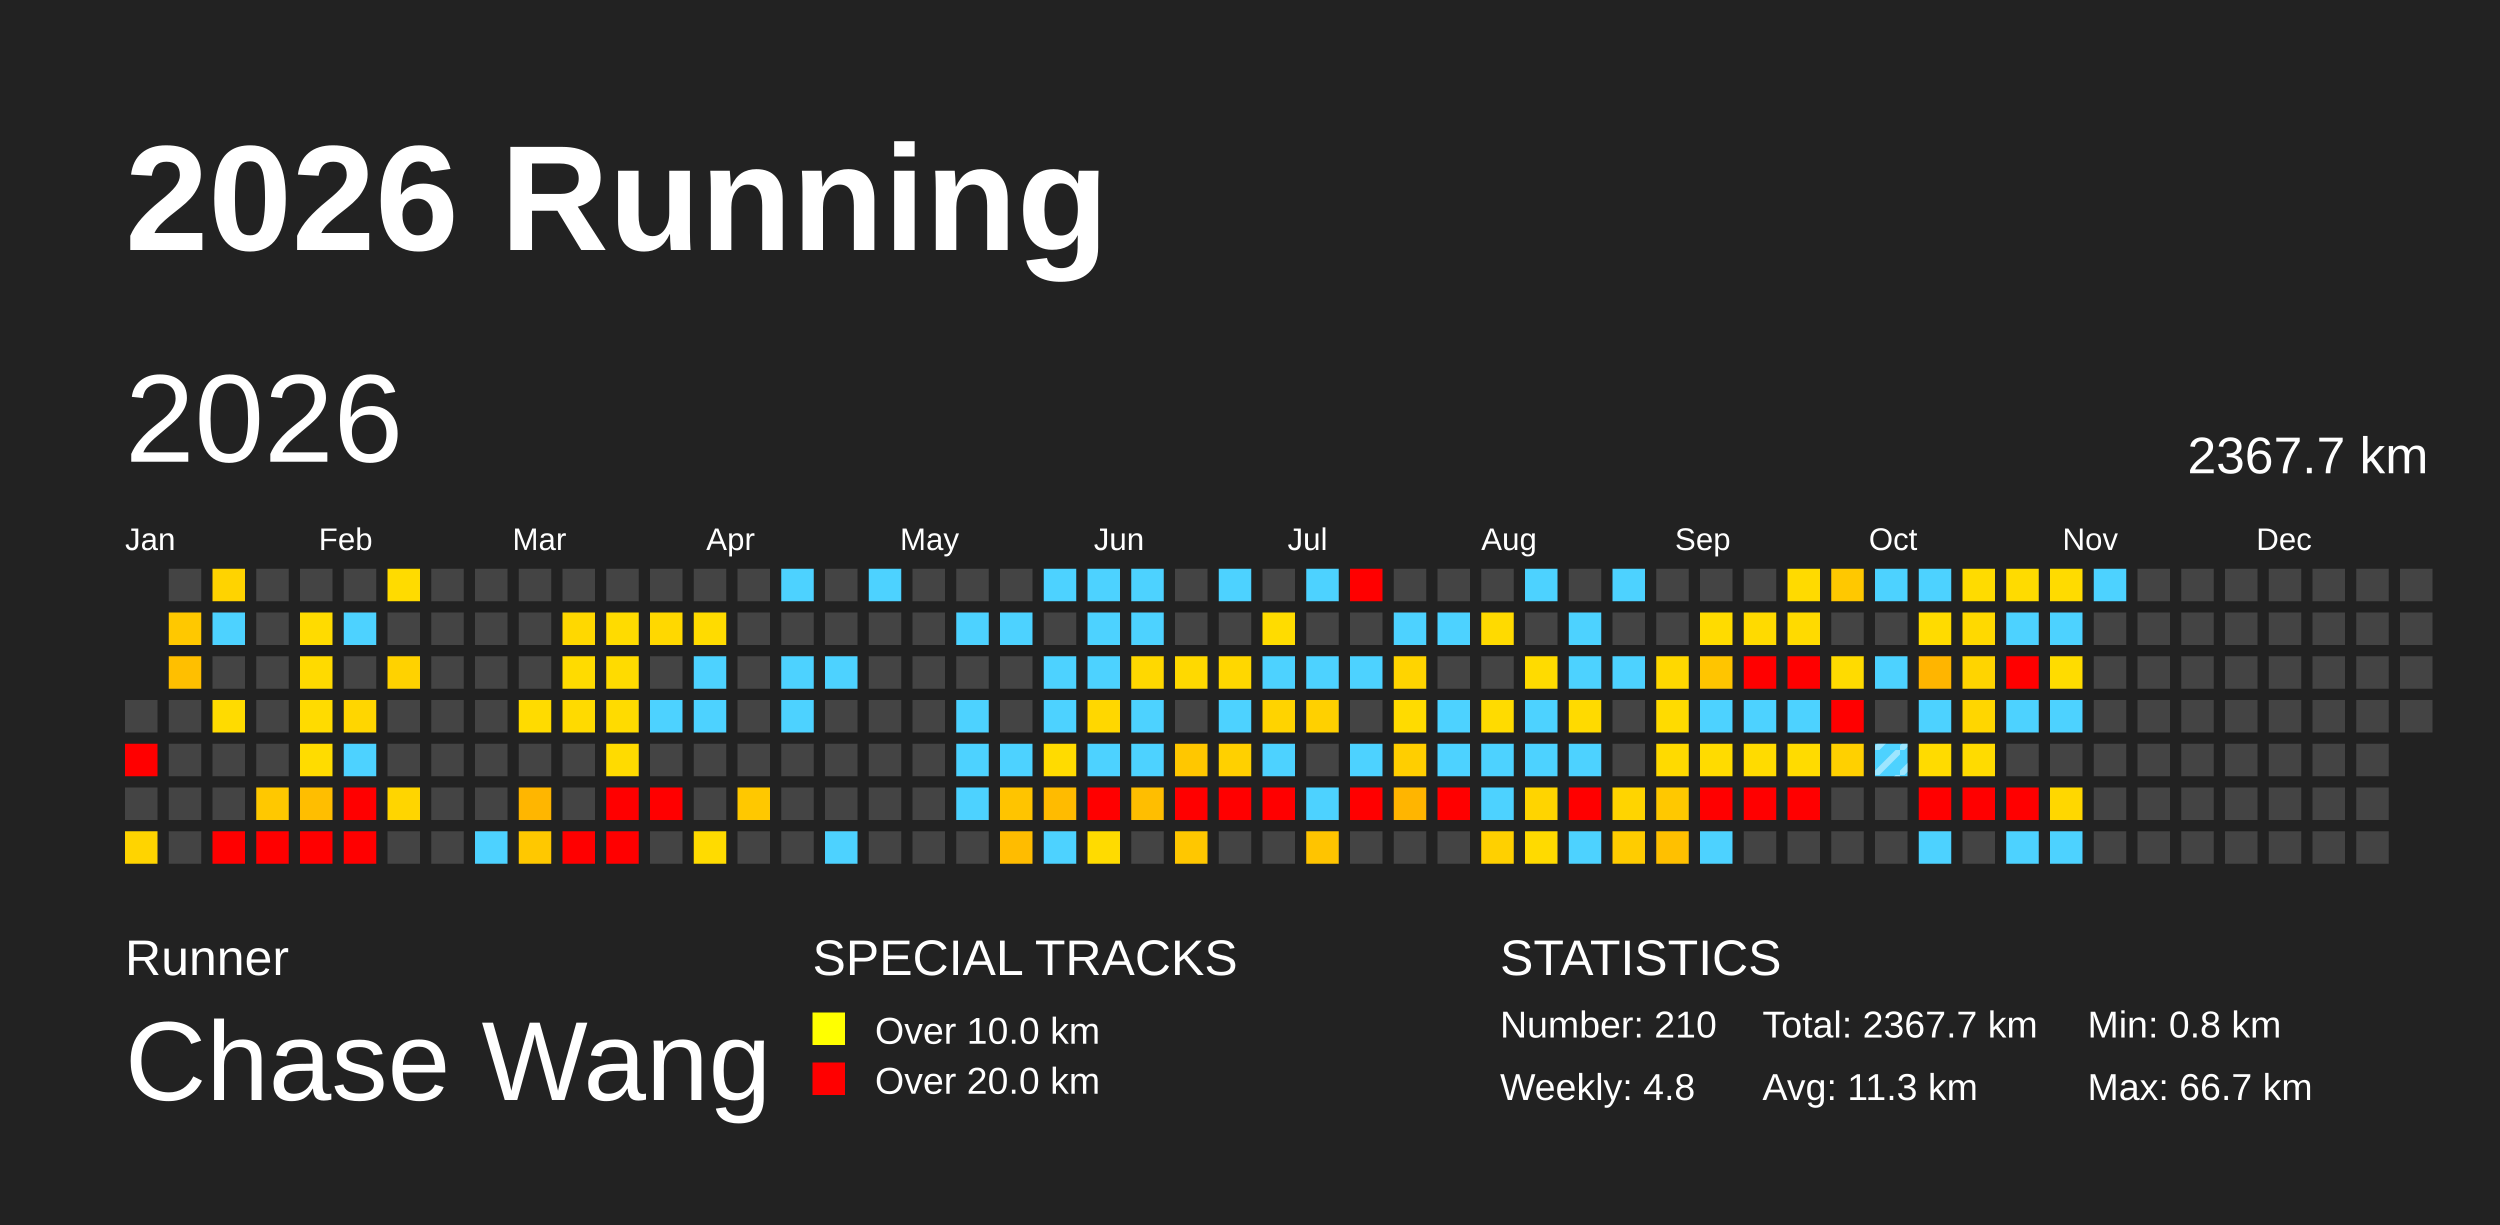
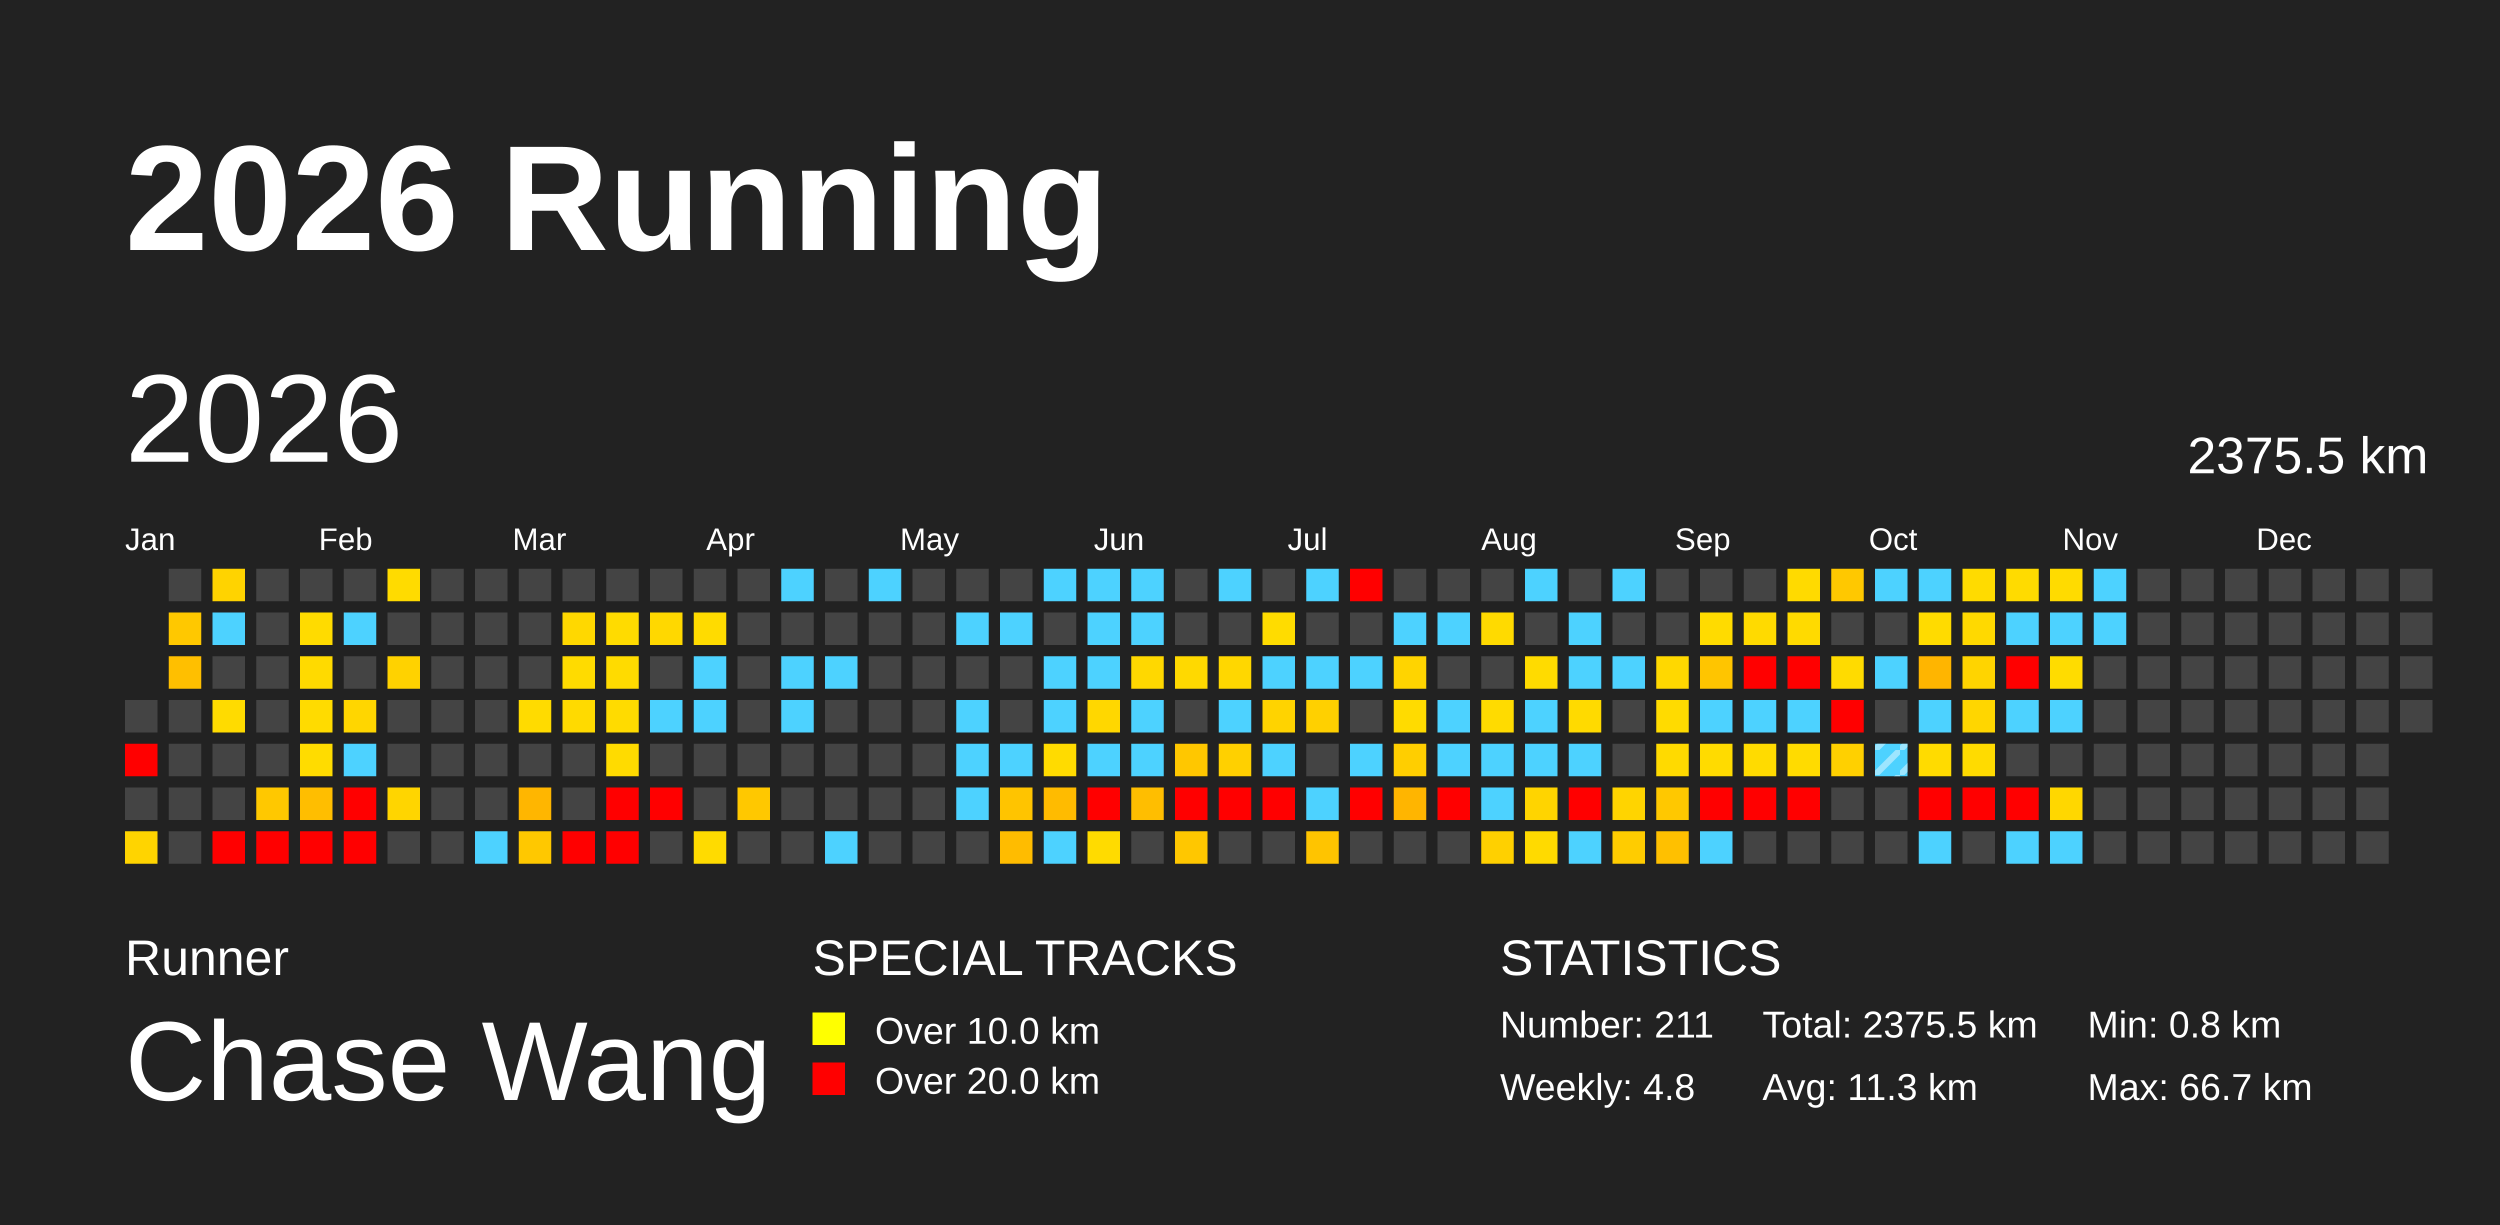
<svg xmlns="http://www.w3.org/2000/svg" baseProfile="full" height="98mm" version="1.1" viewBox="0,0,200,98" width="200mm">
  <defs>
    <pattern height="2" id="indoor-stripe" patternUnits="userSpaceOnUse" width="2">
      <line stroke="white" stroke-opacity="0.45" stroke-width="0.5" x1="0" x2="2" y1="2" y2="0" />
    </pattern>
  </defs>
  <rect fill="#222222" height="98" width="200" x="0" y="0" />
  <text fill="#FFFFFF" style="font-size:12px; font-family:Arial; font-weight:bold;" x="10" y="20">2026 Running</text>
  <text fill="#FFFFFF" style="font-size:4px; font-family:Arial" x="10" y="78">Runner</text>
  <text fill="#FFFFFF" style="font-size:9px; font-family:Arial" x="10" y="88">Chase Wang</text>
  <text fill="#FFFFFF" style="font-size:4px; font-family:Arial" x="65" y="78">SPECIAL TRACKS</text>
  <rect fill="yellow" height="2.6" width="2.6" x="65" y="81" />
  <text fill="#FFFFFF" style="font-size:3px; font-family:Arial" x="70" y="83.5">Over 10.0 km</text>
  <rect fill="red" height="2.6" width="2.6" x="65" y="85" />
  <text fill="#FFFFFF" style="font-size:3px; font-family:Arial" x="70" y="87.5">Over 20.0 km</text>
  <text fill="#FFFFFF" style="font-size:4px; font-family:Arial" x="120" y="78">STATISTICS</text>
-   <text fill="#FFFFFF" style="font-size:3px; font-family:Arial" x="120" y="83">Number: 210</text>
+   <text fill="#FFFFFF" style="font-size:3px; font-family:Arial" x="120" y="83">Number: 211</text>
  <text fill="#FFFFFF" style="font-size:3px; font-family:Arial" x="120" y="88">Weekly: 4.8</text>
-   <text fill="#FFFFFF" style="font-size:3px; font-family:Arial" x="141" y="83">Total: 2367.7 km</text>
+   <text fill="#FFFFFF" style="font-size:3px; font-family:Arial" x="141" y="83">Total: 2375.5 km</text>
  <text fill="#FFFFFF" style="font-size:3px; font-family:Arial" x="141" y="88">Avg: 11.3 km</text>
  <text fill="#FFFFFF" style="font-size:3px; font-family:Arial" x="167" y="83">Min: 0.8 km</text>
  <text fill="#FFFFFF" style="font-size:3px; font-family:Arial" x="167" y="88">Max: 66.7 km</text>
  <text dominant-baseline="hanging" fill="#FFFFFF" style="font-size:10.0px; font-family:Arial;" x="10" y="30">2026</text>
-   <text dominant-baseline="hanging" fill="#FFFFFF" style="font-size:4.125px; font-family:Arial;" x="175" y="35">2367.7 km</text>
+   <text dominant-baseline="hanging" fill="#FFFFFF" style="font-size:4.125px; font-family:Arial;" x="175" y="35">2375.5 km</text>
  <text fill="#FFFFFF" style="font-size:2.5px; font-family:Arial" x="10.0" y="44">Jan</text>
  <text fill="#FFFFFF" style="font-size:2.5px; font-family:Arial" x="25.5" y="44">Feb</text>
  <text fill="#FFFFFF" style="font-size:2.5px; font-family:Arial" x="41.0" y="44">Mar</text>
  <text fill="#FFFFFF" style="font-size:2.5px; font-family:Arial" x="56.5" y="44">Apr</text>
  <text fill="#FFFFFF" style="font-size:2.5px; font-family:Arial" x="72.0" y="44">May</text>
  <text fill="#FFFFFF" style="font-size:2.5px; font-family:Arial" x="87.5" y="44">Jun</text>
  <text fill="#FFFFFF" style="font-size:2.5px; font-family:Arial" x="103.0" y="44">Jul</text>
  <text fill="#FFFFFF" style="font-size:2.5px; font-family:Arial" x="118.5" y="44">Aug</text>
  <text fill="#FFFFFF" style="font-size:2.5px; font-family:Arial" x="134.0" y="44">Sep</text>
  <text fill="#FFFFFF" style="font-size:2.5px; font-family:Arial" x="149.5" y="44">Oct</text>
  <text fill="#FFFFFF" style="font-size:2.5px; font-family:Arial" x="165.0" y="44">Nov</text>
  <text fill="#FFFFFF" style="font-size:2.5px; font-family:Arial" x="180.5" y="44">Dec</text>
  <rect fill="#444444" height="2.6" width="2.6" x="10.0" y="56.0" />
  <rect fill="red" height="2.6" width="2.6" x="10.0" y="59.5" />
  <rect fill="#444444" height="2.6" width="2.6" x="10.0" y="63.0" />
  <rect fill="#ffd400" height="2.6" width="2.6" x="10.0" y="66.5" />
  <rect fill="#444444" height="2.6" width="2.6" x="13.5" y="45.5" />
  <rect fill="#ffc800" height="2.6" width="2.6" x="13.5" y="49.0" />
  <rect fill="#ffbf00" height="2.6" width="2.6" x="13.5" y="52.5" />
  <rect fill="#444444" height="2.6" width="2.6" x="13.5" y="56.0" />
  <rect fill="#444444" height="2.6" width="2.6" x="13.5" y="59.5" />
  <rect fill="#444444" height="2.6" width="2.6" x="13.5" y="63.0" />
  <rect fill="#444444" height="2.6" width="2.6" x="13.5" y="66.5" />
  <rect fill="#ffd300" height="2.6" width="2.6" x="17.0" y="45.5" />
  <rect fill="#4dd2ff" height="2.6" width="2.6" x="17.0" y="49.0" />
  <rect fill="#444444" height="2.6" width="2.6" x="17.0" y="52.5" />
  <rect fill="#ffdb00" height="2.6" width="2.6" x="17.0" y="56.0" />
  <rect fill="#444444" height="2.6" width="2.6" x="17.0" y="59.5" />
  <rect fill="#444444" height="2.6" width="2.6" x="17.0" y="63.0" />
  <rect fill="red" height="2.6" width="2.6" x="17.0" y="66.5" />
  <rect fill="#444444" height="2.6" width="2.6" x="20.5" y="45.5" />
  <rect fill="#444444" height="2.6" width="2.6" x="20.5" y="49.0" />
  <rect fill="#444444" height="2.6" width="2.6" x="20.5" y="52.5" />
  <rect fill="#444444" height="2.6" width="2.6" x="20.5" y="56.0" />
  <rect fill="#444444" height="2.6" width="2.6" x="20.5" y="59.5" />
  <rect fill="#ffc800" height="2.6" width="2.6" x="20.5" y="63.0" />
  <rect fill="red" height="2.6" width="2.6" x="20.5" y="66.5" />
  <rect fill="#444444" height="2.6" width="2.6" x="24.0" y="45.5" />
  <rect fill="#ffdb00" height="2.6" width="2.6" x="24.0" y="49.0" />
  <rect fill="#ffda00" height="2.6" width="2.6" x="24.0" y="52.5" />
  <rect fill="#ffdb00" height="2.6" width="2.6" x="24.0" y="56.0" />
  <rect fill="#ffdc00" height="2.6" width="2.6" x="24.0" y="59.5" />
  <rect fill="#ffbe00" height="2.6" width="2.6" x="24.0" y="63.0" />
  <rect fill="red" height="2.6" width="2.6" x="24.0" y="66.5" />
  <rect fill="#444444" height="2.6" width="2.6" x="27.5" y="45.5" />
  <rect fill="#4dd2ff" height="2.6" width="2.6" x="27.5" y="49.0" />
  <rect fill="#444444" height="2.6" width="2.6" x="27.5" y="52.5" />
  <rect fill="#ffd600" height="2.6" width="2.6" x="27.5" y="56.0" />
  <rect fill="#4dd2ff" height="2.6" width="2.6" x="27.5" y="59.5" />
  <rect fill="red" height="2.6" width="2.6" x="27.5" y="63.0" />
  <rect fill="red" height="2.6" width="2.6" x="27.5" y="66.5" />
  <rect fill="#ffdb00" height="2.6" width="2.6" x="31.0" y="45.5" />
  <rect fill="#444444" height="2.6" width="2.6" x="31.0" y="49.0" />
  <rect fill="#ffd200" height="2.6" width="2.6" x="31.0" y="52.5" />
  <rect fill="#444444" height="2.6" width="2.6" x="31.0" y="56.0" />
  <rect fill="#444444" height="2.6" width="2.6" x="31.0" y="59.5" />
  <rect fill="#ffd500" height="2.6" width="2.6" x="31.0" y="63.0" />
  <rect fill="#444444" height="2.6" width="2.6" x="31.0" y="66.5" />
  <rect fill="#444444" height="2.6" width="2.6" x="34.5" y="45.5" />
  <rect fill="#444444" height="2.6" width="2.6" x="34.5" y="49.0" />
  <rect fill="#444444" height="2.6" width="2.6" x="34.5" y="52.5" />
  <rect fill="#444444" height="2.6" width="2.6" x="34.5" y="56.0" />
  <rect fill="#444444" height="2.6" width="2.6" x="34.5" y="59.5" />
  <rect fill="#444444" height="2.6" width="2.6" x="34.5" y="63.0" />
  <rect fill="#444444" height="2.6" width="2.6" x="34.5" y="66.5" />
  <rect fill="#444444" height="2.6" width="2.6" x="38.0" y="45.5" />
  <rect fill="#444444" height="2.6" width="2.6" x="38.0" y="49.0" />
  <rect fill="#444444" height="2.6" width="2.6" x="38.0" y="52.5" />
  <rect fill="#444444" height="2.6" width="2.6" x="38.0" y="56.0" />
  <rect fill="#444444" height="2.6" width="2.6" x="38.0" y="59.5" />
  <rect fill="#444444" height="2.6" width="2.6" x="38.0" y="63.0" />
  <rect fill="#4dd2ff" height="2.6" width="2.6" x="38.0" y="66.5" />
  <rect fill="#444444" height="2.6" width="2.6" x="41.5" y="45.5" />
  <rect fill="#444444" height="2.6" width="2.6" x="41.5" y="49.0" />
  <rect fill="#444444" height="2.6" width="2.6" x="41.5" y="52.5" />
  <rect fill="#ffdb00" height="2.6" width="2.6" x="41.5" y="56.0" />
  <rect fill="#444444" height="2.6" width="2.6" x="41.5" y="59.5" />
  <rect fill="#ffb600" height="2.6" width="2.6" x="41.5" y="63.0" />
  <rect fill="#ffc800" height="2.6" width="2.6" x="41.5" y="66.5" />
  <rect fill="#444444" height="2.6" width="2.6" x="45.0" y="45.5" />
  <rect fill="#ffd800" height="2.6" width="2.6" x="45.0" y="49.0" />
  <rect fill="#ffdb00" height="2.6" width="2.6" x="45.0" y="52.5" />
  <rect fill="#ffda00" height="2.6" width="2.6" x="45.0" y="56.0" />
  <rect fill="#444444" height="2.6" width="2.6" x="45.0" y="59.5" />
  <rect fill="#444444" height="2.6" width="2.6" x="45.0" y="63.0" />
  <rect fill="red" height="2.6" width="2.6" x="45.0" y="66.5" />
  <rect fill="#444444" height="2.6" width="2.6" x="48.5" y="45.5" />
  <rect fill="#ffdb00" height="2.6" width="2.6" x="48.5" y="49.0" />
  <rect fill="#ffdb00" height="2.6" width="2.6" x="48.5" y="52.5" />
  <rect fill="#ffdb00" height="2.6" width="2.6" x="48.5" y="56.0" />
  <rect fill="#ffdb00" height="2.6" width="2.6" x="48.5" y="59.5" />
  <rect fill="red" height="2.6" width="2.6" x="48.5" y="63.0" />
  <rect fill="red" height="2.6" width="2.6" x="48.5" y="66.5" />
  <rect fill="#444444" height="2.6" width="2.6" x="52.0" y="45.5" />
  <rect fill="#ffd800" height="2.6" width="2.6" x="52.0" y="49.0" />
  <rect fill="#444444" height="2.6" width="2.6" x="52.0" y="52.5" />
  <rect fill="#4dd2ff" height="2.6" width="2.6" x="52.0" y="56.0" />
  <rect fill="#444444" height="2.6" width="2.6" x="52.0" y="59.5" />
  <rect fill="red" height="2.6" width="2.6" x="52.0" y="63.0" />
  <rect fill="#444444" height="2.6" width="2.6" x="52.0" y="66.5" />
  <rect fill="#444444" height="2.6" width="2.6" x="55.5" y="45.5" />
  <rect fill="#ffdb00" height="2.6" width="2.6" x="55.5" y="49.0" />
  <rect fill="#4dd2ff" height="2.6" width="2.6" x="55.5" y="52.5" />
  <rect fill="#4dd2ff" height="2.6" width="2.6" x="55.5" y="56.0" />
  <rect fill="#444444" height="2.6" width="2.6" x="55.5" y="59.5" />
  <rect fill="#444444" height="2.6" width="2.6" x="55.5" y="63.0" />
  <rect fill="#ffdb00" height="2.6" width="2.6" x="55.5" y="66.5" />
  <rect fill="#444444" height="2.6" width="2.6" x="59.0" y="45.5" />
  <rect fill="#444444" height="2.6" width="2.6" x="59.0" y="49.0" />
  <rect fill="#444444" height="2.6" width="2.6" x="59.0" y="52.5" />
  <rect fill="#444444" height="2.6" width="2.6" x="59.0" y="56.0" />
  <rect fill="#444444" height="2.6" width="2.6" x="59.0" y="59.5" />
  <rect fill="#ffc800" height="2.6" width="2.6" x="59.0" y="63.0" />
  <rect fill="#444444" height="2.6" width="2.6" x="59.0" y="66.5" />
  <rect fill="#4dd2ff" height="2.6" width="2.6" x="62.5" y="45.5" />
  <rect fill="#444444" height="2.6" width="2.6" x="62.5" y="49.0" />
  <rect fill="#4dd2ff" height="2.6" width="2.6" x="62.5" y="52.5" />
  <rect fill="#4dd2ff" height="2.6" width="2.6" x="62.5" y="56.0" />
  <rect fill="#444444" height="2.6" width="2.6" x="62.5" y="59.5" />
  <rect fill="#444444" height="2.6" width="2.6" x="62.5" y="63.0" />
  <rect fill="#444444" height="2.6" width="2.6" x="62.5" y="66.5" />
  <rect fill="#444444" height="2.6" width="2.6" x="66.0" y="45.5" />
  <rect fill="#444444" height="2.6" width="2.6" x="66.0" y="49.0" />
  <rect fill="#4dd2ff" height="2.6" width="2.6" x="66.0" y="52.5" />
  <rect fill="#444444" height="2.6" width="2.6" x="66.0" y="56.0" />
  <rect fill="#444444" height="2.6" width="2.6" x="66.0" y="59.5" />
  <rect fill="#444444" height="2.6" width="2.6" x="66.0" y="63.0" />
  <rect fill="#4dd2ff" height="2.6" width="2.6" x="66.0" y="66.5" />
  <rect fill="#4dd2ff" height="2.6" width="2.6" x="69.5" y="45.5" />
  <rect fill="#444444" height="2.6" width="2.6" x="69.5" y="49.0" />
  <rect fill="#444444" height="2.6" width="2.6" x="69.5" y="52.5" />
  <rect fill="#444444" height="2.6" width="2.6" x="69.5" y="56.0" />
  <rect fill="#444444" height="2.6" width="2.6" x="69.5" y="59.5" />
  <rect fill="#444444" height="2.6" width="2.6" x="69.5" y="63.0" />
  <rect fill="#444444" height="2.6" width="2.6" x="69.5" y="66.5" />
  <rect fill="#444444" height="2.6" width="2.6" x="73.0" y="45.5" />
  <rect fill="#444444" height="2.6" width="2.6" x="73.0" y="49.0" />
  <rect fill="#444444" height="2.6" width="2.6" x="73.0" y="52.5" />
  <rect fill="#444444" height="2.6" width="2.6" x="73.0" y="56.0" />
  <rect fill="#444444" height="2.6" width="2.6" x="73.0" y="59.5" />
  <rect fill="#444444" height="2.6" width="2.6" x="73.0" y="63.0" />
  <rect fill="#444444" height="2.6" width="2.6" x="73.0" y="66.5" />
  <rect fill="#444444" height="2.6" width="2.6" x="76.5" y="45.5" />
  <rect fill="#4dd2ff" height="2.6" width="2.6" x="76.5" y="49.0" />
  <rect fill="#444444" height="2.6" width="2.6" x="76.5" y="52.5" />
  <rect fill="#4dd2ff" height="2.6" width="2.6" x="76.5" y="56.0" />
  <rect fill="#4dd2ff" height="2.6" width="2.6" x="76.5" y="59.5" />
  <rect fill="#4dd2ff" height="2.6" width="2.6" x="76.5" y="63.0" />
  <rect fill="#444444" height="2.6" width="2.6" x="76.5" y="66.5" />
  <rect fill="#444444" height="2.6" width="2.6" x="80.0" y="45.5" />
  <rect fill="#4dd2ff" height="2.6" width="2.6" x="80.0" y="49.0" />
  <rect fill="#444444" height="2.6" width="2.6" x="80.0" y="52.5" />
  <rect fill="#444444" height="2.6" width="2.6" x="80.0" y="56.0" />
  <rect fill="#4dd2ff" height="2.6" width="2.6" x="80.0" y="59.5" />
  <rect fill="#ffc400" height="2.6" width="2.6" x="80.0" y="63.0" />
  <rect fill="#ffbc00" height="2.6" width="2.6" x="80.0" y="66.5" />
  <rect fill="#4dd2ff" height="2.6" width="2.6" x="83.5" y="45.5" />
  <rect fill="#444444" height="2.6" width="2.6" x="83.5" y="49.0" />
  <rect fill="#4dd2ff" height="2.6" width="2.6" x="83.5" y="52.5" />
  <rect fill="#4dd2ff" height="2.6" width="2.6" x="83.5" y="56.0" />
  <rect fill="#ffdb00" height="2.6" width="2.6" x="83.5" y="59.5" />
  <rect fill="#ffbb00" height="2.6" width="2.6" x="83.5" y="63.0" />
  <rect fill="#4dd2ff" height="2.6" width="2.6" x="83.5" y="66.5" />
  <rect fill="#4dd2ff" height="2.6" width="2.6" x="87.0" y="45.5" />
  <rect fill="#4dd2ff" height="2.6" width="2.6" x="87.0" y="49.0" />
  <rect fill="#4dd2ff" height="2.6" width="2.6" x="87.0" y="52.5" />
  <rect fill="#ffd700" height="2.6" width="2.6" x="87.0" y="56.0" />
  <rect fill="#4dd2ff" height="2.6" width="2.6" x="87.0" y="59.5" />
  <rect fill="red" height="2.6" width="2.6" x="87.0" y="63.0" />
  <rect fill="#ffdb00" height="2.6" width="2.6" x="87.0" y="66.5" />
  <rect fill="#4dd2ff" height="2.6" width="2.6" x="90.5" y="45.5" />
  <rect fill="#4dd2ff" height="2.6" width="2.6" x="90.5" y="49.0" />
  <rect fill="#ffd800" height="2.6" width="2.6" x="90.5" y="52.5" />
  <rect fill="#4dd2ff" height="2.6" width="2.6" x="90.5" y="56.0" />
  <rect fill="#4dd2ff" height="2.6" width="2.6" x="90.5" y="59.5" />
  <rect fill="#ffbe00" height="2.6" width="2.6" x="90.5" y="63.0" />
  <rect fill="#444444" height="2.6" width="2.6" x="90.5" y="66.5" />
  <rect fill="#444444" height="2.6" width="2.6" x="94.0" y="45.5" />
  <rect fill="#444444" height="2.6" width="2.6" x="94.0" y="49.0" />
  <rect fill="#ffd900" height="2.6" width="2.6" x="94.0" y="52.5" />
  <rect fill="#444444" height="2.6" width="2.6" x="94.0" y="56.0" />
  <rect fill="#ffc700" height="2.6" width="2.6" x="94.0" y="59.5" />
  <rect fill="red" height="2.6" width="2.6" x="94.0" y="63.0" />
  <rect fill="#ffc700" height="2.6" width="2.6" x="94.0" y="66.5" />
  <rect fill="#4dd2ff" height="2.6" width="2.6" x="97.5" y="45.5" />
  <rect fill="#444444" height="2.6" width="2.6" x="97.5" y="49.0" />
  <rect fill="#ffd700" height="2.6" width="2.6" x="97.5" y="52.5" />
  <rect fill="#4dd2ff" height="2.6" width="2.6" x="97.5" y="56.0" />
  <rect fill="#ffd000" height="2.6" width="2.6" x="97.5" y="59.5" />
  <rect fill="red" height="2.6" width="2.6" x="97.5" y="63.0" />
  <rect fill="#444444" height="2.6" width="2.6" x="97.5" y="66.5" />
  <rect fill="#444444" height="2.6" width="2.6" x="101.0" y="45.5" />
  <rect fill="#ffdc00" height="2.6" width="2.6" x="101.0" y="49.0" />
  <rect fill="#4dd2ff" height="2.6" width="2.6" x="101.0" y="52.5" />
  <rect fill="#ffd300" height="2.6" width="2.6" x="101.0" y="56.0" />
  <rect fill="#4dd2ff" height="2.6" width="2.6" x="101.0" y="59.5" />
  <rect fill="red" height="2.6" width="2.6" x="101.0" y="63.0" />
  <rect fill="#444444" height="2.6" width="2.6" x="101.0" y="66.5" />
  <rect fill="#4dd2ff" height="2.6" width="2.6" x="104.5" y="45.5" />
  <rect fill="#444444" height="2.6" width="2.6" x="104.5" y="49.0" />
  <rect fill="#4dd2ff" height="2.6" width="2.6" x="104.5" y="52.5" />
  <rect fill="#ffd000" height="2.6" width="2.6" x="104.5" y="56.0" />
  <rect fill="#444444" height="2.6" width="2.6" x="104.5" y="59.5" />
  <rect fill="#4dd2ff" height="2.6" width="2.6" x="104.5" y="63.0" />
  <rect fill="#ffc400" height="2.6" width="2.6" x="104.5" y="66.5" />
  <rect fill="red" height="2.6" width="2.6" x="108.0" y="45.5" />
  <rect fill="#444444" height="2.6" width="2.6" x="108.0" y="49.0" />
  <rect fill="#4dd2ff" height="2.6" width="2.6" x="108.0" y="52.5" />
  <rect fill="#444444" height="2.6" width="2.6" x="108.0" y="56.0" />
  <rect fill="#4dd2ff" height="2.6" width="2.6" x="108.0" y="59.5" />
  <rect fill="red" height="2.6" width="2.6" x="108.0" y="63.0" />
  <rect fill="#444444" height="2.6" width="2.6" x="108.0" y="66.5" />
  <rect fill="#444444" height="2.6" width="2.6" x="111.5" y="45.5" />
  <rect fill="#4dd2ff" height="2.6" width="2.6" x="111.5" y="49.0" />
  <rect fill="#ffd400" height="2.6" width="2.6" x="111.5" y="52.5" />
  <rect fill="#ffdb00" height="2.6" width="2.6" x="111.5" y="56.0" />
  <rect fill="#ffce00" height="2.6" width="2.6" x="111.5" y="59.5" />
  <rect fill="#ffb500" height="2.6" width="2.6" x="111.5" y="63.0" />
  <rect fill="#444444" height="2.6" width="2.6" x="111.5" y="66.5" />
  <rect fill="#444444" height="2.6" width="2.6" x="115.0" y="45.5" />
  <rect fill="#4dd2ff" height="2.6" width="2.6" x="115.0" y="49.0" />
  <rect fill="#444444" height="2.6" width="2.6" x="115.0" y="52.5" />
  <rect fill="#4dd2ff" height="2.6" width="2.6" x="115.0" y="56.0" />
  <rect fill="#4dd2ff" height="2.6" width="2.6" x="115.0" y="59.5" />
  <rect fill="red" height="2.6" width="2.6" x="115.0" y="63.0" />
  <rect fill="#444444" height="2.6" width="2.6" x="115.0" y="66.5" />
  <rect fill="#444444" height="2.6" width="2.6" x="118.5" y="45.5" />
  <rect fill="#ffda00" height="2.6" width="2.6" x="118.5" y="49.0" />
  <rect fill="#444444" height="2.6" width="2.6" x="118.5" y="52.5" />
  <rect fill="#ffdb00" height="2.6" width="2.6" x="118.5" y="56.0" />
  <rect fill="#4dd2ff" height="2.6" width="2.6" x="118.5" y="59.5" />
  <rect fill="#4dd2ff" height="2.6" width="2.6" x="118.5" y="63.0" />
  <rect fill="#ffd000" height="2.6" width="2.6" x="118.5" y="66.5" />
  <rect fill="#4dd2ff" height="2.6" width="2.6" x="122.0" y="45.5" />
  <rect fill="#444444" height="2.6" width="2.6" x="122.0" y="49.0" />
  <rect fill="#ffdb00" height="2.6" width="2.6" x="122.0" y="52.5" />
  <rect fill="#4dd2ff" height="2.6" width="2.6" x="122.0" y="56.0" />
  <rect fill="#4dd2ff" height="2.6" width="2.6" x="122.0" y="59.5" />
  <rect fill="#ffd400" height="2.6" width="2.6" x="122.0" y="63.0" />
  <rect fill="#ffda00" height="2.6" width="2.6" x="122.0" y="66.5" />
  <rect fill="#444444" height="2.6" width="2.6" x="125.5" y="45.5" />
  <rect fill="#4dd2ff" height="2.6" width="2.6" x="125.5" y="49.0" />
  <rect fill="#4dd2ff" height="2.6" width="2.6" x="125.5" y="52.5" />
  <rect fill="#ffda00" height="2.6" width="2.6" x="125.5" y="56.0" />
  <rect fill="#4dd2ff" height="2.6" width="2.6" x="125.5" y="59.5" />
  <rect fill="red" height="2.6" width="2.6" x="125.5" y="63.0" />
  <rect fill="#4dd2ff" height="2.6" width="2.6" x="125.5" y="66.5" />
  <rect fill="#4dd2ff" height="2.6" width="2.6" x="129.0" y="45.5" />
  <rect fill="#444444" height="2.6" width="2.6" x="129.0" y="49.0" />
  <rect fill="#4dd2ff" height="2.6" width="2.6" x="129.0" y="52.5" />
  <rect fill="#444444" height="2.6" width="2.6" x="129.0" y="56.0" />
  <rect fill="#444444" height="2.6" width="2.6" x="129.0" y="59.5" />
  <rect fill="#ffd400" height="2.6" width="2.6" x="129.0" y="63.0" />
  <rect fill="#ffcc00" height="2.6" width="2.6" x="129.0" y="66.5" />
  <rect fill="#444444" height="2.6" width="2.6" x="132.5" y="45.5" />
  <rect fill="#444444" height="2.6" width="2.6" x="132.5" y="49.0" />
  <rect fill="#ffd800" height="2.6" width="2.6" x="132.5" y="52.5" />
  <rect fill="#ffdb00" height="2.6" width="2.6" x="132.5" y="56.0" />
  <rect fill="#ffda00" height="2.6" width="2.6" x="132.5" y="59.5" />
  <rect fill="#ffc800" height="2.6" width="2.6" x="132.5" y="63.0" />
  <rect fill="#ffc000" height="2.6" width="2.6" x="132.5" y="66.5" />
  <rect fill="#444444" height="2.6" width="2.6" x="136.0" y="45.5" />
  <rect fill="#ffdb00" height="2.6" width="2.6" x="136.0" y="49.0" />
  <rect fill="#ffc500" height="2.6" width="2.6" x="136.0" y="52.5" />
  <rect fill="#4dd2ff" height="2.6" width="2.6" x="136.0" y="56.0" />
  <rect fill="#ffdb00" height="2.6" width="2.6" x="136.0" y="59.5" />
  <rect fill="red" height="2.6" width="2.6" x="136.0" y="63.0" />
  <rect fill="#4dd2ff" height="2.6" width="2.6" x="136.0" y="66.5" />
  <rect fill="#444444" height="2.6" width="2.6" x="139.5" y="45.5" />
  <rect fill="#ffda00" height="2.6" width="2.6" x="139.5" y="49.0" />
  <rect fill="red" height="2.6" width="2.6" x="139.5" y="52.5" />
  <rect fill="#4dd2ff" height="2.6" width="2.6" x="139.5" y="56.0" />
  <rect fill="#ffdb00" height="2.6" width="2.6" x="139.5" y="59.5" />
  <rect fill="red" height="2.6" width="2.6" x="139.5" y="63.0" />
  <rect fill="#444444" height="2.6" width="2.6" x="139.5" y="66.5" />
  <rect fill="#ffda00" height="2.6" width="2.6" x="143.0" y="45.5" />
  <rect fill="#ffda00" height="2.6" width="2.6" x="143.0" y="49.0" />
  <rect fill="red" height="2.6" width="2.6" x="143.0" y="52.5" />
  <rect fill="#4dd2ff" height="2.6" width="2.6" x="143.0" y="56.0" />
  <rect fill="#ffdb00" height="2.6" width="2.6" x="143.0" y="59.5" />
  <rect fill="red" height="2.6" width="2.6" x="143.0" y="63.0" />
  <rect fill="#444444" height="2.6" width="2.6" x="143.0" y="66.5" />
  <rect fill="#ffc800" height="2.6" width="2.6" x="146.5" y="45.5" />
  <rect fill="#444444" height="2.6" width="2.6" x="146.5" y="49.0" />
  <rect fill="#ffdb00" height="2.6" width="2.6" x="146.5" y="52.5" />
  <rect fill="red" height="2.6" width="2.6" x="146.5" y="56.0" />
  <rect fill="#ffd000" height="2.6" width="2.6" x="146.5" y="59.5" />
  <rect fill="#444444" height="2.6" width="2.6" x="146.5" y="63.0" />
  <rect fill="#444444" height="2.6" width="2.6" x="146.5" y="66.5" />
  <rect fill="#4dd2ff" height="2.6" width="2.6" x="150.0" y="45.5" />
  <rect fill="#444444" height="2.6" width="2.6" x="150.0" y="49.0" />
  <rect fill="#4dd2ff" height="2.6" width="2.6" x="150.0" y="52.5" />
  <rect fill="#444444" height="2.6" width="2.6" x="150.0" y="56.0" />
  <rect fill="#4dd2ff" height="2.6" width="2.6" x="150.0" y="59.5" />
  <rect fill="url(#indoor-stripe)" height="2.6" style="pointer-events: none;" width="2.6" x="150.0" y="59.5" />
  <rect fill="#444444" height="2.6" width="2.6" x="150.0" y="63.0" />
  <rect fill="#444444" height="2.6" width="2.6" x="150.0" y="66.5" />
  <rect fill="#4dd2ff" height="2.6" width="2.6" x="153.5" y="45.5" />
  <rect fill="#ffdb00" height="2.6" width="2.6" x="153.5" y="49.0" />
  <rect fill="#ffb500" height="2.6" width="2.6" x="153.5" y="52.5" />
  <rect fill="#4dd2ff" height="2.6" width="2.6" x="153.5" y="56.0" />
  <rect fill="#ffdb00" height="2.6" width="2.6" x="153.5" y="59.5" />
  <rect fill="red" height="2.6" width="2.6" x="153.5" y="63.0" />
  <rect fill="#4dd2ff" height="2.6" width="2.6" x="153.5" y="66.5" />
  <rect fill="#ffdb00" height="2.6" width="2.6" x="157.0" y="45.5" />
  <rect fill="#ffd900" height="2.6" width="2.6" x="157.0" y="49.0" />
  <rect fill="#ffd400" height="2.6" width="2.6" x="157.0" y="52.5" />
  <rect fill="#ffd600" height="2.6" width="2.6" x="157.0" y="56.0" />
  <rect fill="#ffdb00" height="2.6" width="2.6" x="157.0" y="59.5" />
  <rect fill="red" height="2.6" width="2.6" x="157.0" y="63.0" />
  <rect fill="#444444" height="2.6" width="2.6" x="157.0" y="66.5" />
  <rect fill="#ffdb00" height="2.6" width="2.6" x="160.5" y="45.5" />
  <rect fill="#4dd2ff" height="2.6" width="2.6" x="160.5" y="49.0" />
  <rect fill="red" height="2.6" width="2.6" x="160.5" y="52.5" />
  <rect fill="#4dd2ff" height="2.6" width="2.6" x="160.5" y="56.0" />
  <rect fill="#444444" height="2.6" width="2.6" x="160.5" y="59.5" />
  <rect fill="red" height="2.6" width="2.6" x="160.5" y="63.0" />
  <rect fill="#4dd2ff" height="2.6" width="2.6" x="160.5" y="66.5" />
  <rect fill="#ffdb00" height="2.6" width="2.6" x="164.0" y="45.5" />
  <rect fill="#4dd2ff" height="2.6" width="2.6" x="164.0" y="49.0" />
  <rect fill="#ffdc00" height="2.6" width="2.6" x="164.0" y="52.5" />
  <rect fill="#4dd2ff" height="2.6" width="2.6" x="164.0" y="56.0" />
  <rect fill="#444444" height="2.6" width="2.6" x="164.0" y="59.5" />
  <rect fill="#ffd700" height="2.6" width="2.6" x="164.0" y="63.0" />
  <rect fill="#4dd2ff" height="2.6" width="2.6" x="164.0" y="66.5" />
  <rect fill="#4dd2ff" height="2.6" width="2.6" x="167.5" y="45.5" />
-   <rect fill="#444444" height="2.6" width="2.6" x="167.5" y="49.0" />
+   <rect fill="#4dd2ff" height="2.6" width="2.6" x="167.5" y="49.0" />
  <rect fill="#444444" height="2.6" width="2.6" x="167.5" y="52.5" />
  <rect fill="#444444" height="2.6" width="2.6" x="167.5" y="56.0" />
  <rect fill="#444444" height="2.6" width="2.6" x="167.5" y="59.5" />
  <rect fill="#444444" height="2.6" width="2.6" x="167.5" y="63.0" />
  <rect fill="#444444" height="2.6" width="2.6" x="167.5" y="66.5" />
  <rect fill="#444444" height="2.6" width="2.6" x="171.0" y="45.5" />
  <rect fill="#444444" height="2.6" width="2.6" x="171.0" y="49.0" />
  <rect fill="#444444" height="2.6" width="2.6" x="171.0" y="52.5" />
  <rect fill="#444444" height="2.6" width="2.6" x="171.0" y="56.0" />
  <rect fill="#444444" height="2.6" width="2.6" x="171.0" y="59.5" />
  <rect fill="#444444" height="2.6" width="2.6" x="171.0" y="63.0" />
  <rect fill="#444444" height="2.6" width="2.6" x="171.0" y="66.5" />
  <rect fill="#444444" height="2.6" width="2.6" x="174.5" y="45.5" />
  <rect fill="#444444" height="2.6" width="2.6" x="174.5" y="49.0" />
  <rect fill="#444444" height="2.6" width="2.6" x="174.5" y="52.5" />
  <rect fill="#444444" height="2.6" width="2.6" x="174.5" y="56.0" />
  <rect fill="#444444" height="2.6" width="2.6" x="174.5" y="59.5" />
  <rect fill="#444444" height="2.6" width="2.6" x="174.5" y="63.0" />
  <rect fill="#444444" height="2.6" width="2.6" x="174.5" y="66.5" />
  <rect fill="#444444" height="2.6" width="2.6" x="178.0" y="45.5" />
  <rect fill="#444444" height="2.6" width="2.6" x="178.0" y="49.0" />
  <rect fill="#444444" height="2.6" width="2.6" x="178.0" y="52.5" />
  <rect fill="#444444" height="2.6" width="2.6" x="178.0" y="56.0" />
  <rect fill="#444444" height="2.6" width="2.6" x="178.0" y="59.5" />
  <rect fill="#444444" height="2.6" width="2.6" x="178.0" y="63.0" />
  <rect fill="#444444" height="2.6" width="2.6" x="178.0" y="66.5" />
  <rect fill="#444444" height="2.6" width="2.6" x="181.5" y="45.5" />
  <rect fill="#444444" height="2.6" width="2.6" x="181.5" y="49.0" />
  <rect fill="#444444" height="2.6" width="2.6" x="181.5" y="52.5" />
  <rect fill="#444444" height="2.6" width="2.6" x="181.5" y="56.0" />
  <rect fill="#444444" height="2.6" width="2.6" x="181.5" y="59.5" />
  <rect fill="#444444" height="2.6" width="2.6" x="181.5" y="63.0" />
  <rect fill="#444444" height="2.6" width="2.6" x="181.5" y="66.5" />
  <rect fill="#444444" height="2.6" width="2.6" x="185.0" y="45.5" />
  <rect fill="#444444" height="2.6" width="2.6" x="185.0" y="49.0" />
  <rect fill="#444444" height="2.6" width="2.6" x="185.0" y="52.5" />
  <rect fill="#444444" height="2.6" width="2.6" x="185.0" y="56.0" />
  <rect fill="#444444" height="2.6" width="2.6" x="185.0" y="59.5" />
  <rect fill="#444444" height="2.6" width="2.6" x="185.0" y="63.0" />
  <rect fill="#444444" height="2.6" width="2.6" x="185.0" y="66.5" />
  <rect fill="#444444" height="2.6" width="2.6" x="188.5" y="45.5" />
  <rect fill="#444444" height="2.6" width="2.6" x="188.5" y="49.0" />
  <rect fill="#444444" height="2.6" width="2.6" x="188.5" y="52.5" />
  <rect fill="#444444" height="2.6" width="2.6" x="188.5" y="56.0" />
  <rect fill="#444444" height="2.6" width="2.6" x="188.5" y="59.5" />
  <rect fill="#444444" height="2.6" width="2.6" x="188.5" y="63.0" />
  <rect fill="#444444" height="2.6" width="2.6" x="188.5" y="66.5" />
  <rect fill="#444444" height="2.6" width="2.6" x="192.0" y="45.5" />
  <rect fill="#444444" height="2.6" width="2.6" x="192.0" y="49.0" />
  <rect fill="#444444" height="2.6" width="2.6" x="192.0" y="52.5" />
  <rect fill="#444444" height="2.6" width="2.6" x="192.0" y="56.0" />
</svg>
